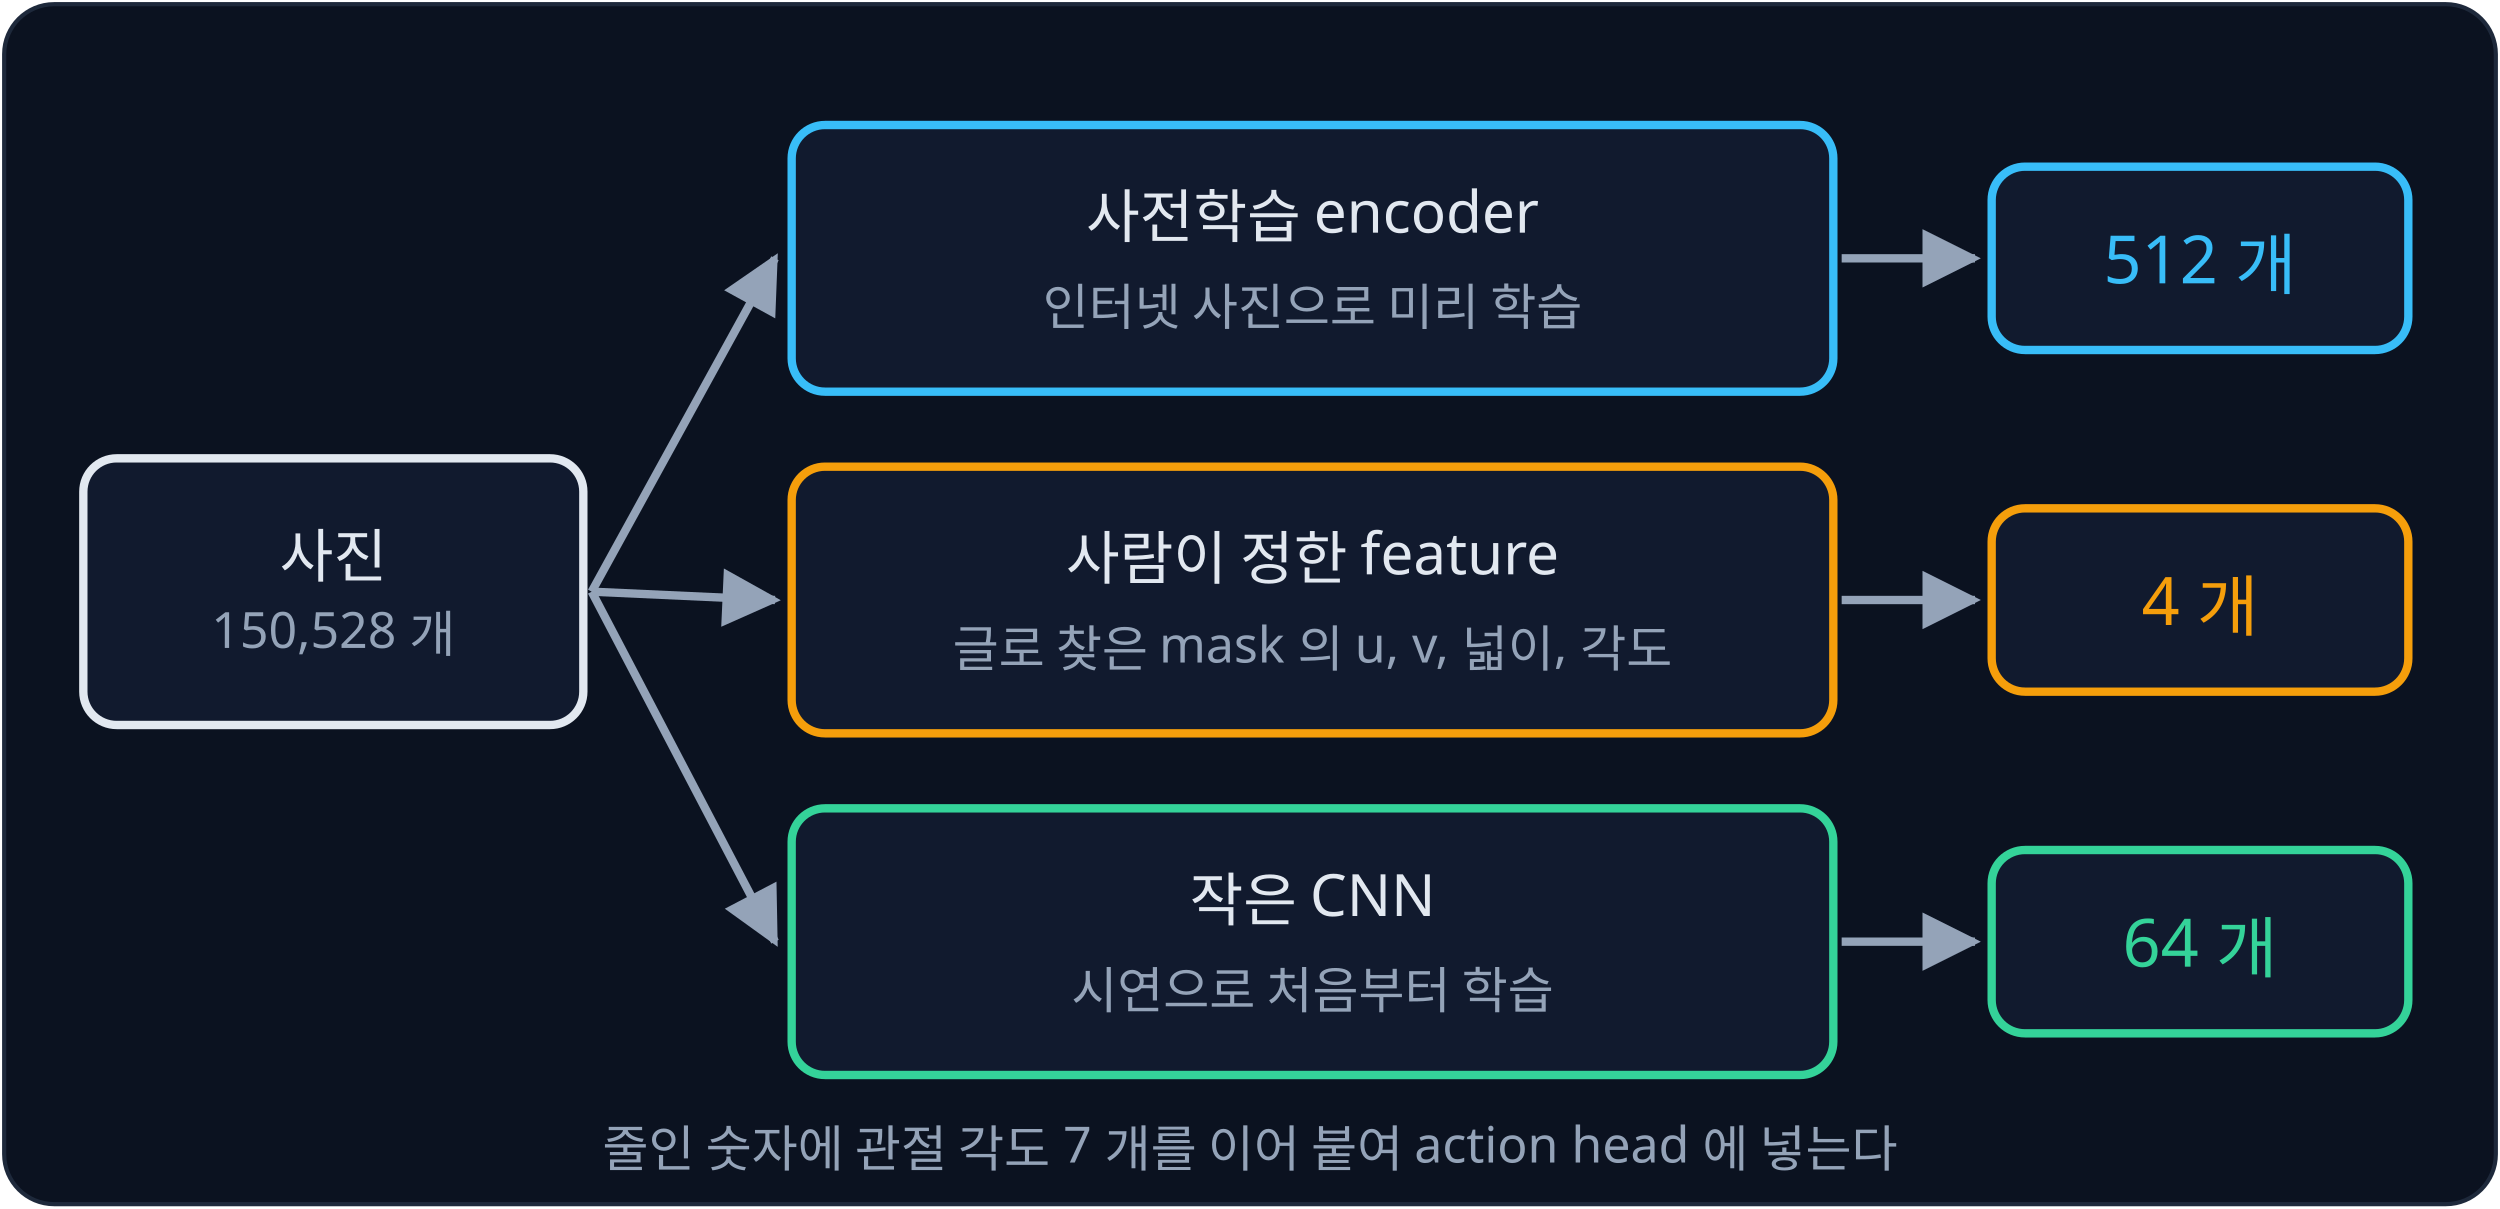
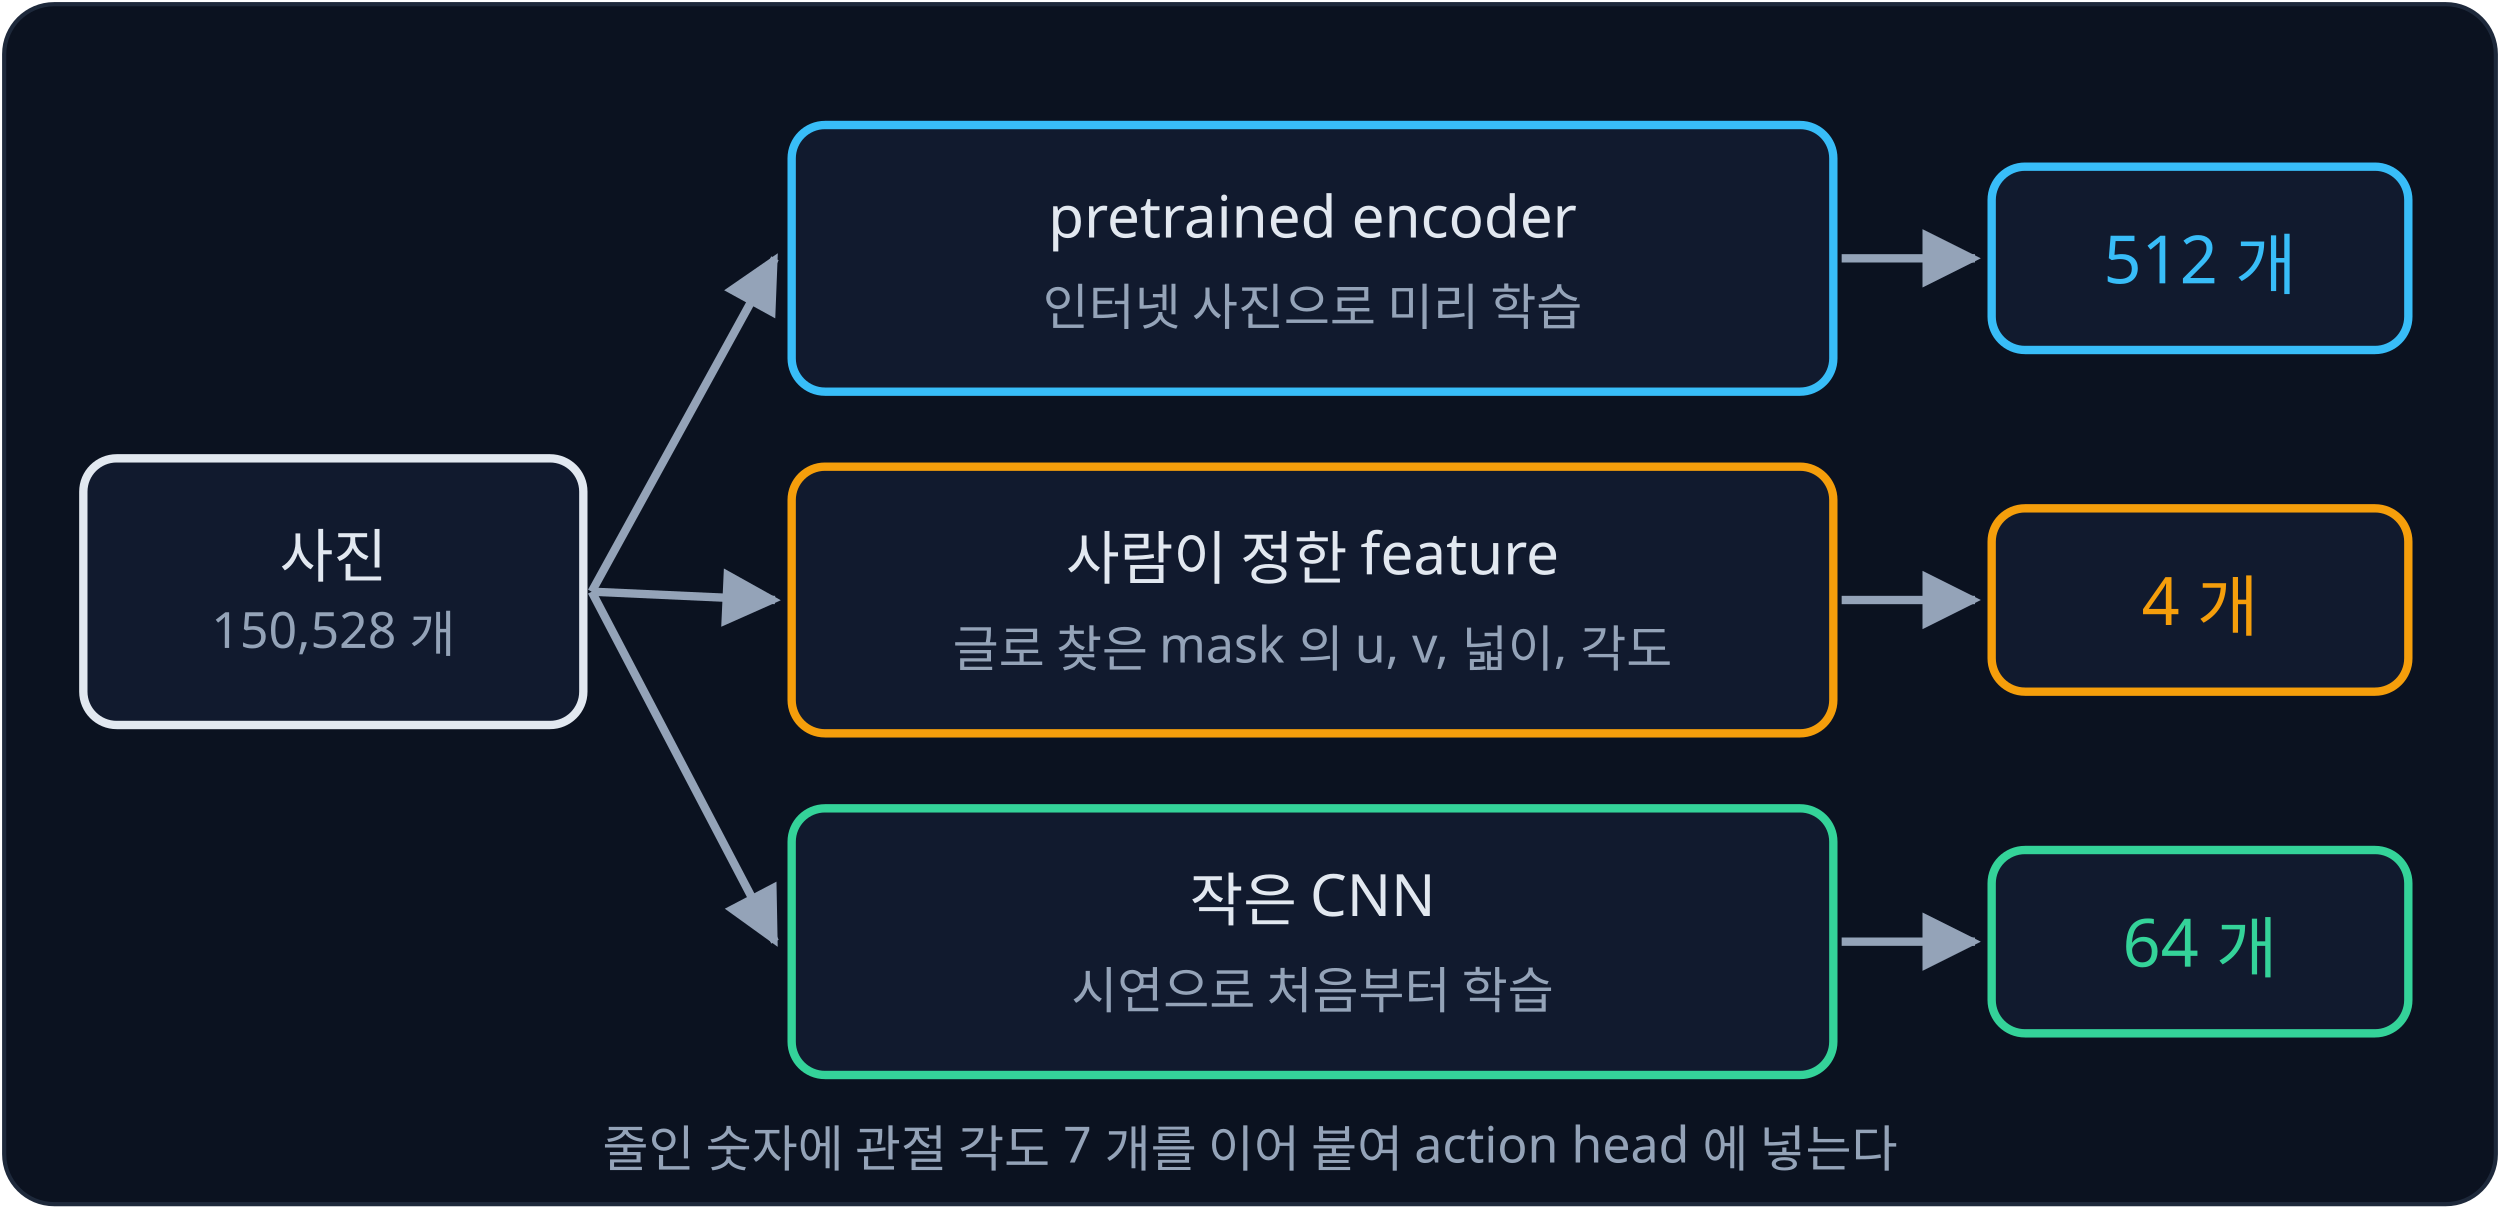
<svg xmlns="http://www.w3.org/2000/svg" viewBox="0 0 600 290" font-family="Pretendard, 'Apple SD Gothic Neo', 'Noto Sans KR', system-ui, sans-serif">
  <defs>
    <marker id="arrow" viewBox="0 0 10 10" refX="9" refY="5" markerWidth="7" markerHeight="7" orient="auto-start-reverse">
      <path d="M0,0 L10,5 L0,10 z" fill="#94a3b8" />
    </marker>
    <marker id="arrow-blue" viewBox="0 0 10 10" refX="9" refY="5" markerWidth="7" markerHeight="7" orient="auto-start-reverse">
      <path d="M0,0 L10,5 L0,10 z" fill="#38bdf8" />
    </marker>
    <marker id="arrow-amber" viewBox="0 0 10 10" refX="9" refY="5" markerWidth="7" markerHeight="7" orient="auto-start-reverse">
      <path d="M0,0 L10,5 L0,10 z" fill="#f59e0b" />
    </marker>
    <marker id="arrow-green" viewBox="0 0 10 10" refX="9" refY="5" markerWidth="7" markerHeight="7" orient="auto-start-reverse">
      <path d="M0,0 L10,5 L0,10 z" fill="#34d399" />
    </marker>
    <marker id="arrow-red" viewBox="0 0 10 10" refX="9" refY="5" markerWidth="7" markerHeight="7" orient="auto-start-reverse">
      <path d="M0,0 L10,5 L0,10 z" fill="#f87171" />
    </marker>
  </defs>
  <rect x="1" y="1" width="598" height="288" rx="12" fill="#0b1220" stroke="#1e293b" />
  <rect x="20.0" y="110.0" width="120.0" height="64.0" rx="8" fill="#111a2e" stroke="#e2e8f0" stroke-width="2" />
  <text x="80.0" y="138.5" fill="#e2e8f0" font-size="14" text-anchor="middle">사진</text>
  <text x="80.0" y="155.5" fill="#94a3b8" font-size="12" text-anchor="middle">150,528 개</text>
  <line x1="142.0" y1="142.0" x2="186.0" y2="62.0" stroke="#94a3b8" stroke-width="2" marker-end="url(#arrow)" />
  <rect x="190.0" y="30.0" width="250.0" height="64.0" rx="8" fill="#111a2e" stroke="#38bdf8" stroke-width="2" />
-   <text x="315.0" y="57.0" fill="#e2e8f0" font-size="14" text-anchor="middle">사전학습 encoder</text>
+   <text x="315.0" y="57.0" fill="#e2e8f0" font-size="14" text-anchor="middle">pretrained encoder</text>
  <text x="315.0" y="78.0" fill="#94a3b8" font-size="12" text-anchor="middle">인터넷 사진으로 미리 학습</text>
  <line x1="442.0" y1="62.0" x2="474.0" y2="62.0" stroke="#94a3b8" stroke-width="2" marker-end="url(#arrow)" />
  <rect x="478.0" y="40.0" width="100.0" height="44.0" rx="8" fill="#111a2e" stroke="#38bdf8" stroke-width="2" />
  <text x="528.0" y="68.0" fill="#38bdf8" font-size="16" text-anchor="middle">512 개</text>
  <line x1="142.0" y1="142.0" x2="186.0" y2="144.0" stroke="#94a3b8" stroke-width="2" marker-end="url(#arrow)" />
  <rect x="190.0" y="112.0" width="250.0" height="64.0" rx="8" fill="#111a2e" stroke="#f59e0b" stroke-width="2" />
  <text x="315.0" y="139.0" fill="#e2e8f0" font-size="14" text-anchor="middle">사람이 정한 feature</text>
  <text x="315.0" y="160.0" fill="#94a3b8" font-size="12" text-anchor="middle">글로 찾은 mask 의 u, v, 넓이, 각도</text>
  <line x1="442.0" y1="144.0" x2="474.0" y2="144.0" stroke="#94a3b8" stroke-width="2" marker-end="url(#arrow)" />
  <rect x="478.0" y="122.0" width="100.0" height="44.0" rx="8" fill="#111a2e" stroke="#f59e0b" stroke-width="2" />
  <text x="528.0" y="150.0" fill="#f59e0b" font-size="16" text-anchor="middle">4 개</text>
  <line x1="142.0" y1="142.0" x2="186.0" y2="226.0" stroke="#94a3b8" stroke-width="2" marker-end="url(#arrow)" />
  <rect x="190.0" y="194.0" width="250.0" height="64.0" rx="8" fill="#111a2e" stroke="#34d399" stroke-width="2" />
  <text x="315.0" y="221.0" fill="#e2e8f0" font-size="14" text-anchor="middle">작은 CNN</text>
  <text x="315.0" y="242.0" fill="#94a3b8" font-size="12" text-anchor="middle">시연으로 처음부터 학습</text>
  <line x1="442.0" y1="226.0" x2="474.0" y2="226.0" stroke="#94a3b8" stroke-width="2" marker-end="url(#arrow)" />
  <rect x="478.0" y="204.0" width="100.0" height="44.0" rx="8" fill="#111a2e" stroke="#34d399" stroke-width="2" />
  <text x="528.0" y="232.0" fill="#34d399" font-size="16" text-anchor="middle">64 개</text>
  <text x="300.0" y="280.0" fill="#94a3b8" font-size="12" text-anchor="middle">줄인 숫자에 관절 각도 7 개를 이어 붙여 action head 에 넣는다</text>
</svg>
